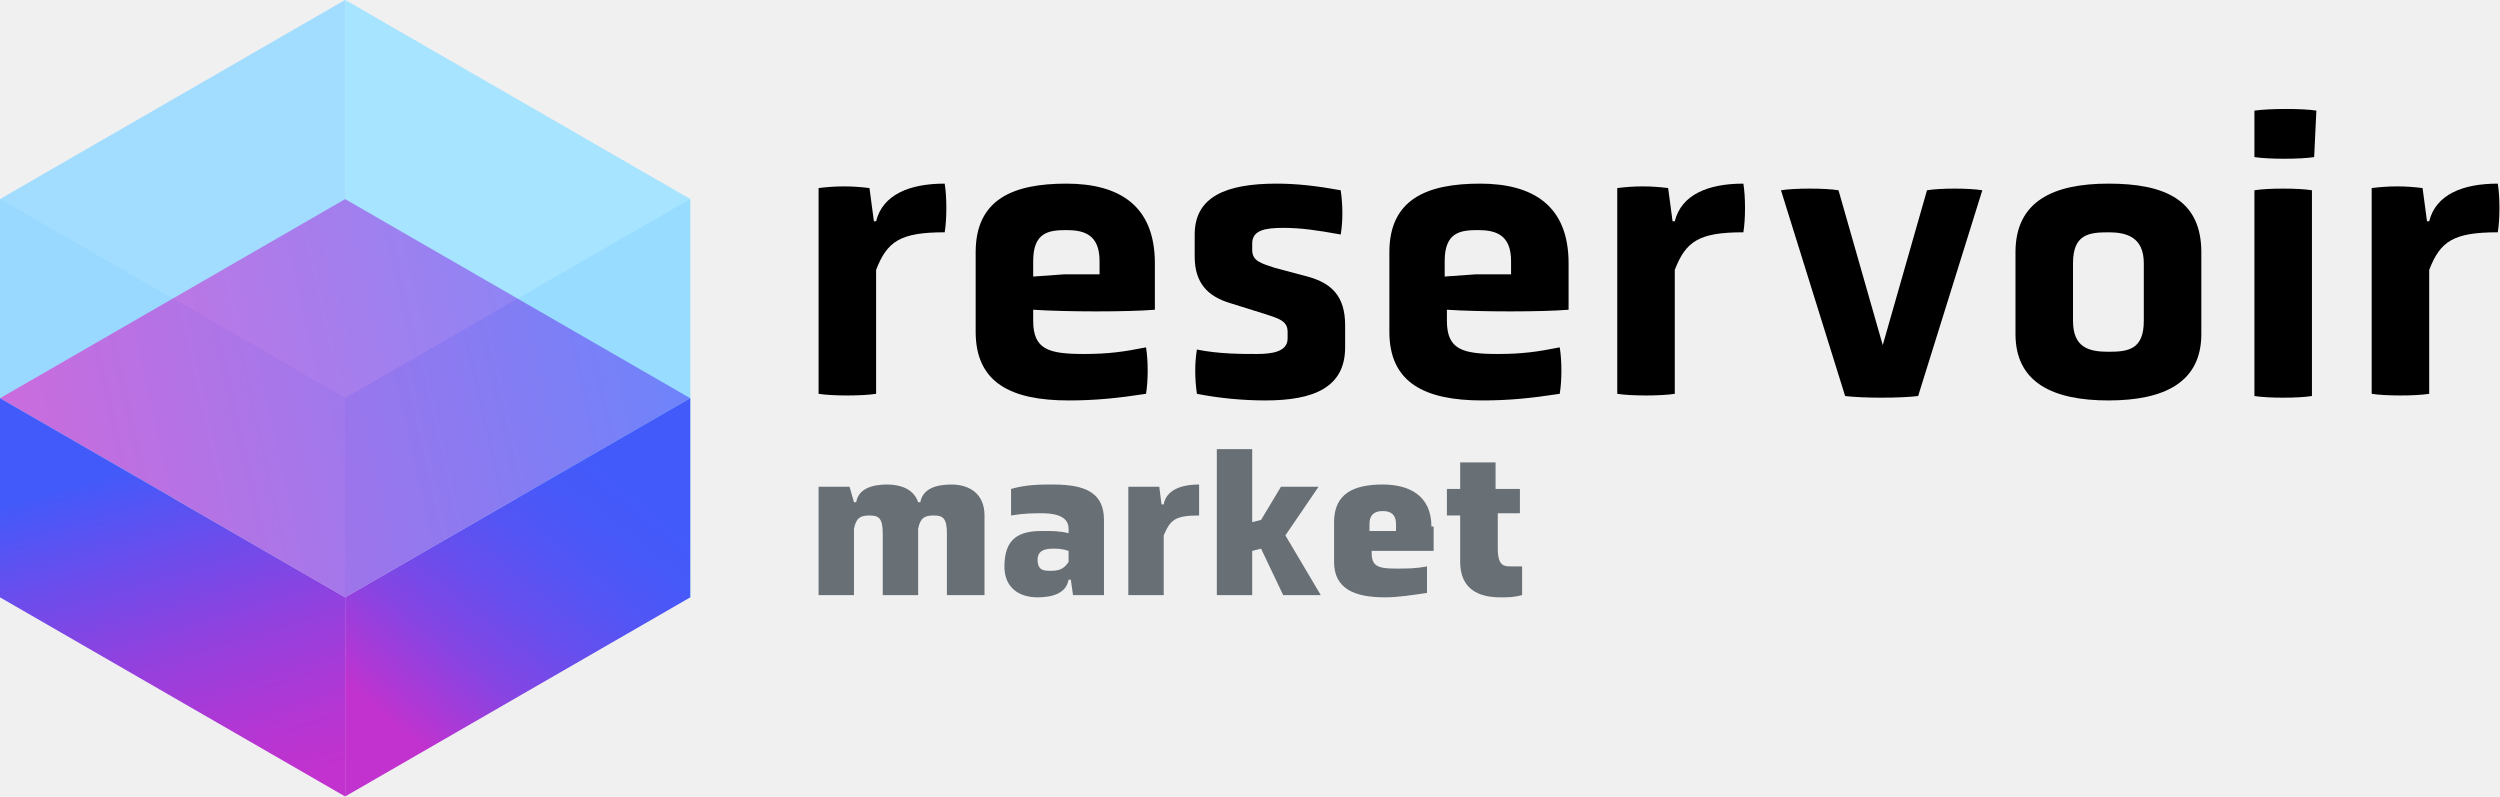
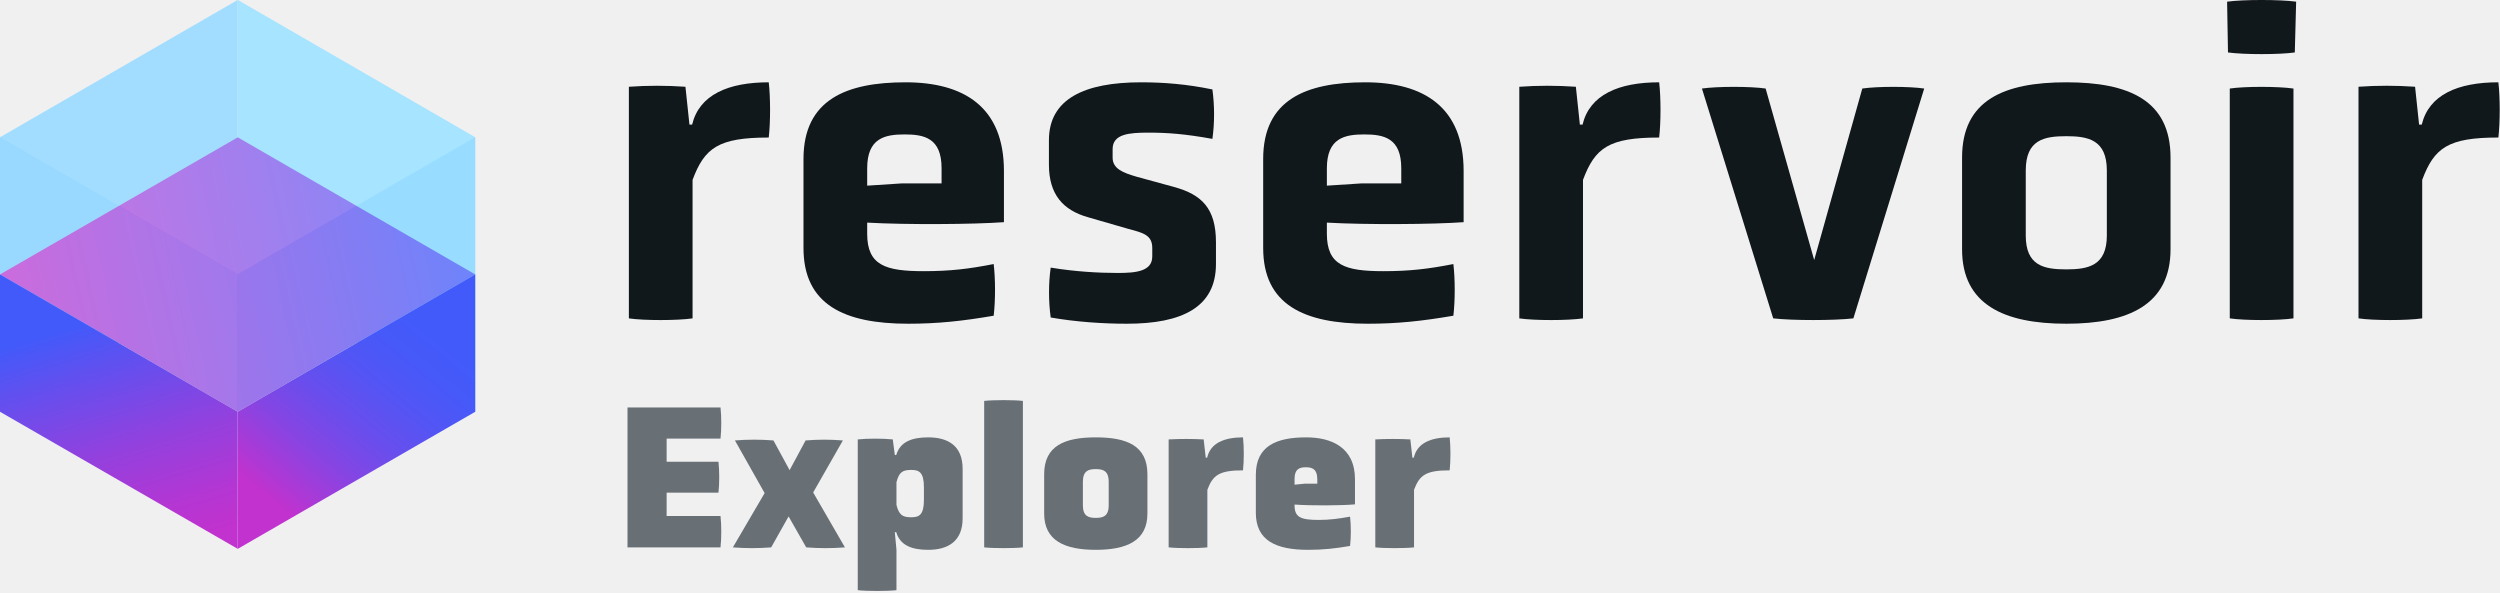
- <svg xmlns="http://www.w3.org/2000/svg" version="1.1" id="Layer_1" x="0px" y="0px" viewBox="0 0 113 36" style="enable-background:new 0 0 113 36;" xml:space="preserve">
-   <style type="text/css">
- 	.st0{fill:#80D8FF;}
- 	.st1{fill:#7ACFFF;}
- 	.st2{fill:url(#SVGID_1_);}
- 	.st3{opacity:0.3;fill:#E4F0FE;enable-background:new    ;}
- 	.st4{fill:url(#SVGID_00000069366009594144120120000005172455187701561989_);}
- 	.st5{opacity:0.3;fill:#D0E6FF;enable-background:new    ;}
- 	.st6{fill:url(#SVGID_00000033330668047477427580000001147174152306828211_);}
- 	.st7{opacity:0.3;fill:#FFFFFF;enable-background:new    ;}
- 	.st8{fill:#687076;}
- </style>
-   <g>
-     <path class="st0" d="M31.2,27l-15.6-9V0l15.6,9V27z" />
-     <path class="st1" d="M0,27l15.6-9V0L0,9V27z" />
-     <linearGradient id="SVGID_1_" gradientUnits="userSpaceOnUse" x1="0.584" y1="16.637" x2="31.008" y2="23.437" gradientTransform="matrix(1 0 0 -1 0 38)">
-       <stop offset="0" style="stop-color:#C132CE" />
-       <stop offset="1" style="stop-color:#425AFA" />
+ <svg xmlns="http://www.w3.org/2000/svg" width="781" height="185" viewBox="0 0 781 185" fill="none">
+   <path d="M148.459 128.636L74.27 85.731V0L148.459 42.905V128.636Z" fill="#80D8FF" />
+   <path d="M0 128.636L74.268 85.731V0L0 42.905V128.636Z" fill="#7ACFFF" />
+   <path d="M74.268 128.636L148.457 85.731L74.268 42.906L0 85.731L74.268 128.636Z" fill="url(#paint0_linear_1202_88)" />
+   <path opacity="0.3" d="M74.268 171.462L0 128.636V42.906L74.268 85.731V171.462Z" fill="#E4F0FE" />
+   <path d="M0 128.635L74.268 171.46V128.635L0 85.73V128.635Z" fill="url(#paint1_linear_1202_88)" />
+   <path opacity="0.3" d="M74.27 171.462L148.459 128.636V42.906L74.27 85.731V171.462Z" fill="#D0E6FF" />
+   <path d="M148.459 128.635L74.27 171.46V128.635L148.459 85.73V128.635Z" fill="url(#paint2_linear_1202_88)" />
+   <path opacity="0.3" d="M74.268 85.731L148.457 42.905L74.268 0L0 42.905L74.268 85.731Z" fill="white" />
+   <path d="M196.459 27.104C202.304 26.686 208.148 26.686 214.132 27.104L215.384 38.932H216.219C218.446 29.608 227.491 25.712 240.154 25.712C240.71 30.443 240.71 38.236 240.154 42.967C224.429 42.967 220.115 46.168 216.358 56.187V99.464C211.488 100.16 201.19 100.16 196.459 99.464V27.104V27.104Z" fill="#11181C" />
+   <path d="M313.63 69.407C304.306 70.103 282.876 70.242 270.909 69.546V73.025C270.909 82.905 276.614 84.714 288.582 84.714C296.792 84.714 302.636 84.018 310.429 82.487C310.986 87.219 310.986 93.898 310.429 98.629C300.688 100.299 292.896 101.134 283.711 101.134C263.673 101.134 251.01 95.15 251.01 77.478V49.647C251.01 31.139 264.369 25.712 282.876 25.712C301.245 25.712 313.63 33.505 313.63 53.404V69.407ZM294.148 52.569C294.148 43.106 288.721 41.993 282.598 41.993C276.475 41.993 270.909 43.106 270.909 52.569V57.996L281.624 57.3H294.148V52.569V52.569Z" fill="#11181C" />
+   <path d="M379.866 82.487C379.866 95.985 369.291 101.134 352.035 101.134C344.66 101.134 336.172 100.577 328.24 99.186C327.544 94.176 327.544 88.471 328.24 83.6C335.754 84.853 343.269 85.27 349.113 85.27C354.679 85.27 359.967 84.853 359.967 80.122V77.478C359.967 73.442 357.184 72.746 352.453 71.494L339.929 67.876C331.997 65.65 327.683 60.64 327.683 51.456V43.802C327.683 30.861 338.816 25.712 356.488 25.712C363.446 25.712 370.682 26.268 378.753 27.938C379.449 32.948 379.449 38.514 378.753 43.385C370.265 41.854 364.838 41.437 358.715 41.437C352.731 41.437 347.582 41.854 347.582 46.585V49.229C347.582 52.708 350.783 53.96 355.097 55.213L366.786 58.413C375.413 60.779 379.866 65.093 379.866 75.669V82.487V82.487Z" fill="#11181C" />
+   <path d="M457.237 69.407C447.913 70.103 426.483 70.242 414.516 69.546V73.025C414.516 82.905 420.221 84.714 432.189 84.714C440.399 84.714 446.243 84.018 454.036 82.487C454.593 87.219 454.593 93.898 454.036 98.629C444.295 100.299 436.502 101.134 427.318 101.134C407.28 101.134 394.617 95.15 394.617 77.478V49.647C394.617 31.139 407.976 25.712 426.483 25.712C444.852 25.712 457.237 33.505 457.237 53.404V69.407ZM437.755 52.569C437.755 43.106 432.328 41.993 426.205 41.993C420.082 41.993 414.516 43.106 414.516 52.569V57.996L425.231 57.3H437.755V52.569Z" fill="#11181C" />
+   <path d="M474.628 27.104C480.472 26.686 486.317 26.686 492.301 27.104L493.553 38.932H494.388C496.614 29.608 505.66 25.712 518.323 25.712C518.879 30.443 518.879 38.236 518.323 42.967C502.598 42.967 498.284 46.168 494.527 56.187V99.464C489.657 100.16 479.359 100.16 474.628 99.464V27.104V27.104Z" fill="#11181C" />
+   <path d="M531.685 27.656C536.555 26.96 546.853 26.96 551.584 27.656L566.752 81.231L581.78 27.656C586.512 26.96 596.392 26.96 601.123 27.656L578.997 99.46C572.875 100.156 560.072 100.156 553.949 99.46L531.685 27.656Z" fill="#11181C" />
+   <path d="M678.074 77.892C678.074 95.147 664.993 101.131 645.512 101.131C626.03 101.131 612.949 95.147 612.949 77.892V49.226C612.949 31.275 626.03 25.709 645.512 25.709C664.993 25.709 678.074 31.275 678.074 49.226V77.892ZM658.175 53.261C658.175 43.66 652.33 42.546 645.512 42.546C638.554 42.546 632.848 43.66 632.848 53.261V73.578C632.848 83.04 638.554 84.154 645.512 84.154C652.33 84.154 658.175 83.04 658.175 73.578V53.261Z" fill="#11181C" />
+   <path d="M716.898 16.386C712.027 17.081 701.034 17.081 696.024 16.386L695.746 0.522C700.756 -0.174 712.306 -0.174 717.315 0.522L716.898 16.386ZM696.581 27.657C701.312 26.961 711.61 26.961 716.48 27.657V99.461C711.61 100.157 701.312 100.157 696.581 99.461V27.657Z" fill="#11181C" />
+   <path d="M736.797 27.1C742.641 26.683 748.486 26.683 754.47 27.1L755.722 38.928H756.557C758.783 29.605 767.828 25.709 780.492 25.709C781.048 30.44 781.048 38.233 780.492 42.964C764.767 42.964 760.453 46.164 756.696 56.184V99.461C751.826 100.157 741.528 100.157 736.797 99.461V27.1V27.1Z" fill="#11181C" />
+   <path d="M225.088 171H196.032V127.288H225.088C225.408 130.104 225.408 134.2 225.088 137.016H208.256V144.248H224.448C224.768 147.064 224.768 151.096 224.448 153.912H208.256V161.208H225.088C225.408 164.024 225.408 168.184 225.088 171Z" fill="#687076" />
+   <path d="M251.86 171L246.356 161.336L240.916 171C236.82 171.32 233.044 171.32 228.948 171L238.868 154.04L229.588 137.592C233.556 137.272 237.652 137.272 241.62 137.592L246.676 146.872L251.668 137.592C255.828 137.272 259.156 137.272 263.316 137.592L254.036 153.848L263.956 171C259.988 171.32 255.828 171.32 251.86 171Z" fill="#687076" />
+   <path d="M267.959 184.376V137.272C270.775 136.952 276.087 136.952 278.903 137.272L279.543 142.136H279.991C281.207 137.976 284.919 136.632 289.975 136.632C296.119 136.632 300.727 139.192 300.727 146.488V161.912C300.727 169.144 296.119 171.768 289.975 171.768C284.919 171.768 281.207 170.424 279.991 166.264H279.543L280.055 171.768V184.376C277.239 184.696 270.775 184.696 267.959 184.376ZM288.631 156.216V152.184C288.631 147.512 287.095 146.808 284.727 146.808C281.975 146.808 280.887 147.448 280.055 150.648V157.752C280.887 160.952 281.975 161.592 284.727 161.592C287.095 161.592 288.631 160.888 288.631 156.216Z" fill="#687076" />
+   <path d="M307.459 171V125.24C310.275 124.92 316.739 124.92 319.555 125.24V171C316.739 171.32 310.275 171.32 307.459 171Z" fill="#687076" />
+   <path d="M358.453 148.152V160.44C358.453 168.952 351.989 171.768 342.325 171.768C332.661 171.768 326.197 168.952 326.197 160.44V148.152C326.197 139.192 332.661 136.632 342.325 136.632C351.989 136.632 358.453 139.192 358.453 148.152ZM346.357 157.88V150.52C346.357 147 344.501 146.552 342.325 146.552C340.149 146.552 338.293 147 338.293 150.52V157.88C338.293 161.336 340.149 161.784 342.325 161.784C344.501 161.784 346.357 161.336 346.357 157.88Z" fill="#687076" />
+   <path d="M365.084 171V137.272C368.732 137.08 372.38 137.08 376.028 137.272L376.668 142.968H377.116C378.14 138.488 382.3 136.632 388.316 136.632C388.636 139.448 388.636 144.12 388.316 146.936C380.892 146.936 378.908 148.408 377.18 153.016V171C374.364 171.32 367.9 171.32 365.084 171Z" fill="#687076" />
+   <path d="M423.298 149.752V157.56C419.394 157.944 409.602 158.008 404.418 157.624V157.816C404.418 161.528 406.21 162.424 411.906 162.424C415.426 162.424 418.178 162.04 421.762 161.4C422.082 164.216 422.082 167.736 421.762 170.552C416.962 171.384 413.25 171.768 408.642 171.768C398.722 171.768 392.322 168.952 392.322 160.184V148.344C392.322 139.192 398.914 136.632 408.066 136.632C415.618 136.632 423.298 139.512 423.298 149.752ZM411.522 151.096V149.752C411.522 146.36 409.73 145.976 407.938 145.976C406.146 145.976 404.418 146.36 404.418 149.688V151.416L407.618 151.096H411.522Z" fill="#687076" />
+   <path d="M429.647 171V137.272C433.295 137.08 436.943 137.08 440.591 137.272L441.231 142.968H441.679C442.703 138.488 446.863 136.632 452.879 136.632C453.199 139.448 453.199 144.12 452.879 146.936C445.455 146.936 443.471 148.408 441.743 153.016V171C438.927 171.32 432.463 171.32 429.647 171Z" fill="#687076" />
+   <defs>
+     <linearGradient id="paint0_linear_1202_88" x1="2.778" y1="101.737" x2="147.684" y2="69.348" gradientUnits="userSpaceOnUse">
+       <stop stop-color="#C132CE" />
+       <stop offset="1" stop-color="#425AFA" />
    </linearGradient>
-     <path class="st2" d="M15.6,27l15.6-9L15.6,9L0,18L15.6,27z" />
-     <path class="st3" d="M15.6,36L0,27V9l15.6,9V36z" />
-     <linearGradient id="SVGID_00000051342142352281228420000014239414145845821097_" gradientUnits="userSpaceOnUse" x1="5.995" y1="16.984" x2="10.483" y2="2.056" gradientTransform="matrix(1 0 0 -1 0 38)">
-       <stop offset="0" style="stop-color:#425AFA" />
-       <stop offset="0.16" style="stop-color:#5A52F2" />
-       <stop offset="0.55" style="stop-color:#9241DE" />
-       <stop offset="0.84" style="stop-color:#B436D3" />
-       <stop offset="1" style="stop-color:#C132CE" />
+     <linearGradient id="paint1_linear_1202_88" x1="28.546" y1="100.097" x2="49.919" y2="171.197" gradientUnits="userSpaceOnUse">
+       <stop stop-color="#425AFA" />
+       <stop offset="0.16" stop-color="#5A52F2" />
+       <stop offset="0.55" stop-color="#9241DE" />
+       <stop offset="0.84" stop-color="#B436D3" />
+       <stop offset="1" stop-color="#C132CE" />
    </linearGradient>
-     <path style="fill:url(#SVGID_00000051342142352281228420000014239414145845821097_);" d="M0,27l15.6,9v-9L0,18V27z" />
-     <path class="st5" d="M15.6,36l15.6-9V9l-15.6,9V36z" />
-     <linearGradient id="SVGID_00000134241509824311280220000000377286090988085946_" gradientUnits="userSpaceOnUse" x1="18.349" y1="4.817" x2="28.29" y2="17.014" gradientTransform="matrix(1 0 0 -1 0 38)">
-       <stop offset="0" style="stop-color:#C132CE" />
-       <stop offset="0.1" style="stop-color:#AB39D6" />
-       <stop offset="0.28" style="stop-color:#8545E3" />
-       <stop offset="0.47" style="stop-color:#684EED" />
-       <stop offset="0.65" style="stop-color:#5355F4" />
-       <stop offset="0.83" style="stop-color:#4659F9" />
-       <stop offset="1" style="stop-color:#425AFA" />
+     <linearGradient id="paint2_linear_1202_88" x1="87.391" y1="158.042" x2="134.738" y2="99.948" gradientUnits="userSpaceOnUse">
+       <stop stop-color="#C132CE" />
+       <stop offset="0.1" stop-color="#AB39D6" />
+       <stop offset="0.28" stop-color="#8545E3" />
+       <stop offset="0.47" stop-color="#684EED" />
+       <stop offset="0.65" stop-color="#5355F4" />
+       <stop offset="0.83" stop-color="#4659F9" />
+       <stop offset="1" stop-color="#425AFA" />
    </linearGradient>
-     <path style="fill:url(#SVGID_00000134241509824311280220000000377286090988085946_);" d="M31.2,27l-15.6,9v-9l15.6-9V27z" />
-     <path class="st7" d="M15.6,18l15.6-9L15.6,0L0,9L15.6,18z" />
-   </g>
-   <path d="M37,8.5c0.8-0.1,1.5-0.1,2.3,0l0.2,1.5h0.1c0.3-1.2,1.5-1.7,3.1-1.7c0.1,0.6,0.1,1.6,0,2.2c-2,0-2.6,0.4-3.1,1.7v5.6  c-0.6,0.1-2,0.1-2.6,0V8.5L37,8.5z" />
-   <path d="M52.2,14c-1.2,0.1-4,0.1-5.5,0v0.5c0,1.3,0.7,1.5,2.3,1.5c1.1,0,1.8-0.1,2.8-0.3c0.1,0.6,0.1,1.5,0,2.1  c-1.3,0.2-2.3,0.3-3.5,0.3c-2.6,0-4.2-0.8-4.2-3.1v-3.6c0-2.4,1.7-3.1,4.1-3.1c2.4,0,4,1,4,3.6V14z M49.7,11.8  c0-1.2-0.7-1.4-1.5-1.4c-0.8,0-1.5,0.1-1.5,1.4v0.7l1.4-0.1h1.6V11.8L49.7,11.8z" />
-   <path d="M60.8,15.7c0,1.8-1.4,2.4-3.6,2.4c-1,0-2.1-0.1-3.1-0.3c-0.1-0.7-0.1-1.4,0-2c1,0.2,2,0.2,2.7,0.2c0.7,0,1.4-0.1,1.4-0.7  v-0.3c0-0.5-0.4-0.6-1-0.8l-1.6-0.5c-1-0.3-1.6-0.9-1.6-2.1v-1c0-1.7,1.4-2.3,3.7-2.3c0.9,0,1.8,0.1,2.9,0.3c0.1,0.7,0.1,1.4,0,2  c-1.1-0.2-1.8-0.3-2.6-0.3c-0.8,0-1.4,0.1-1.4,0.7v0.3c0,0.5,0.4,0.6,1,0.8l1.5,0.4c1.1,0.3,1.7,0.9,1.7,2.2V15.7L60.8,15.7z" />
-   <path d="M70.9,14c-1.2,0.1-4,0.1-5.5,0v0.5c0,1.3,0.7,1.5,2.3,1.5c1.1,0,1.8-0.1,2.8-0.3c0.1,0.6,0.1,1.5,0,2.1  c-1.3,0.2-2.3,0.3-3.5,0.3c-2.6,0-4.2-0.8-4.2-3.1v-3.6c0-2.4,1.7-3.1,4.1-3.1c2.4,0,4,1,4,3.6V14z M68.3,11.8  c0-1.2-0.7-1.4-1.5-1.4s-1.5,0.1-1.5,1.4v0.7l1.4-0.1h1.6V11.8z" />
-   <path d="M73.1,8.5c0.8-0.1,1.5-0.1,2.3,0l0.2,1.5h0.1c0.3-1.2,1.5-1.7,3.1-1.7c0.1,0.6,0.1,1.6,0,2.2c-2,0-2.6,0.4-3.1,1.7v5.6  c-0.6,0.1-2,0.1-2.6,0V8.5L73.1,8.5z" />
-   <path d="M80.5,8.6c0.6-0.1,2-0.1,2.6,0l2,7l2-7c0.6-0.1,1.9-0.1,2.5,0l-2.9,9.3c-0.8,0.1-2.5,0.1-3.3,0L80.5,8.6z" />
-   <path d="M99.5,15.1c0,2.2-1.7,3-4.2,3c-2.5,0-4.2-0.8-4.2-3v-3.7c0-2.3,1.7-3.1,4.2-3.1c2.5,0,4.2,0.7,4.2,3.1V15.1z M96.9,11.9  c0-1.2-0.8-1.4-1.6-1.4c-0.9,0-1.6,0.1-1.6,1.4v2.6c0,1.2,0.7,1.4,1.6,1.4c0.9,0,1.6-0.1,1.6-1.4V11.9z" />
-   <path d="M104.6,7.1c-0.6,0.1-2.1,0.1-2.7,0l0-2.1c0.7-0.1,2.2-0.1,2.8,0L104.6,7.1z M101.9,8.6c0.6-0.1,2-0.1,2.6,0v9.3  c-0.6,0.1-2,0.1-2.6,0V8.6z" />
-   <path d="M107.2,8.5c0.8-0.1,1.5-0.1,2.3,0l0.2,1.5h0.1c0.3-1.2,1.5-1.7,3.1-1.7c0.1,0.6,0.1,1.6,0,2.2c-2,0-2.6,0.4-3.1,1.7v5.6  c-0.6,0.1-2,0.1-2.6,0V8.5L107.2,8.5z" />
-   <path class="st8" d="M42.9,26.9c0.4,0,1.2,0,1.6,0v-3.6c0-1-0.7-1.4-1.5-1.4c-0.7,0-1.3,0.2-1.4,0.8h-0.1c-0.2-0.6-0.8-0.8-1.4-0.8  c-0.7,0-1.3,0.2-1.4,0.8h-0.1L38.4,22c-0.4,0-1.1,0-1.4,0v4.9c0.4,0,1.2,0,1.6,0v-3c0.1-0.5,0.3-0.6,0.7-0.6c0.4,0,0.6,0.1,0.6,0.8  v2.8c0.4,0,1.2,0,1.6,0v-3c0.1-0.5,0.3-0.6,0.7-0.6c0.4,0,0.6,0.1,0.6,0.8V26.9z" />
-   <path class="st8" d="M48.5,26.9c0.4,0,1.1,0,1.4,0v-3.4c0-1.2-0.8-1.6-2.3-1.6c-0.6,0-1.2,0-1.9,0.2c0,0.4,0,0.8,0,1.2  c0.6-0.1,1-0.1,1.4-0.1c0.9,0,1.2,0.3,1.2,0.7v0.2C47.9,24,47.6,24,47.1,24c-1,0-1.7,0.3-1.7,1.6c0,1,0.7,1.4,1.5,1.4  c0.7,0,1.3-0.2,1.4-0.8h0.1L48.5,26.9z M48.3,25.4c-0.2,0.3-0.4,0.4-0.8,0.4c-0.3,0-0.6,0-0.6-0.5c0-0.4,0.3-0.5,0.7-0.5  c0.2,0,0.4,0,0.7,0.1V25.4z" />
-   <path class="st8" d="M51,26.9c0.4,0,1.2,0,1.6,0v-2.7c0.3-0.7,0.5-0.9,1.6-0.9c0-0.4,0-1,0-1.4c-0.9,0-1.5,0.3-1.6,0.9h-0.1L52.4,22  c-0.5,0-1,0-1.4,0V26.9z" />
-   <path class="st8" d="M58,26.9c0.4,0,1.4,0,1.7,0l-1.6-2.7l1.5-2.2c-0.4,0-1.4,0-1.7,0L57,23.5l-0.4,0.1v-3.3c-0.4,0-1.2,0-1.6,0v6.6  c0.4,0,1.2,0,1.6,0v-2l0.4-0.1L58,26.9z" />
-   <path class="st8" d="M64.7,23.8c0-1.4-1-1.9-2.2-1.9c-1.3,0-2.2,0.4-2.2,1.7v1.8c0,1.2,0.9,1.6,2.3,1.6c0.6,0,1.2-0.1,1.9-0.2  c0-0.4,0-0.9,0-1.2c-0.5,0.1-0.9,0.1-1.4,0.1c-0.8,0-1.1-0.1-1.1-0.7v-0.1c0.8,0,2.2,0,2.8,0V23.8z M63.1,24h-0.7l-0.5,0v-0.3  c0-0.5,0.3-0.6,0.6-0.6c0.3,0,0.6,0.1,0.6,0.6V24z" />
-   <path class="st8" d="M68.7,23.3c0-0.4,0-0.8,0-1.2h-1.1v-1.2c-0.4,0-1.2,0-1.6,0v1.2l-0.6,0c0,0.4,0,0.8,0,1.2H66v2.1  c0,1.2,0.8,1.6,1.8,1.6c0.4,0,0.6,0,1-0.1c0-0.4,0-0.9,0-1.3c-0.2,0-0.4,0-0.5,0c-0.3,0-0.6,0-0.6-0.8v-1.6H68.7z" />
+   </defs>
</svg>
